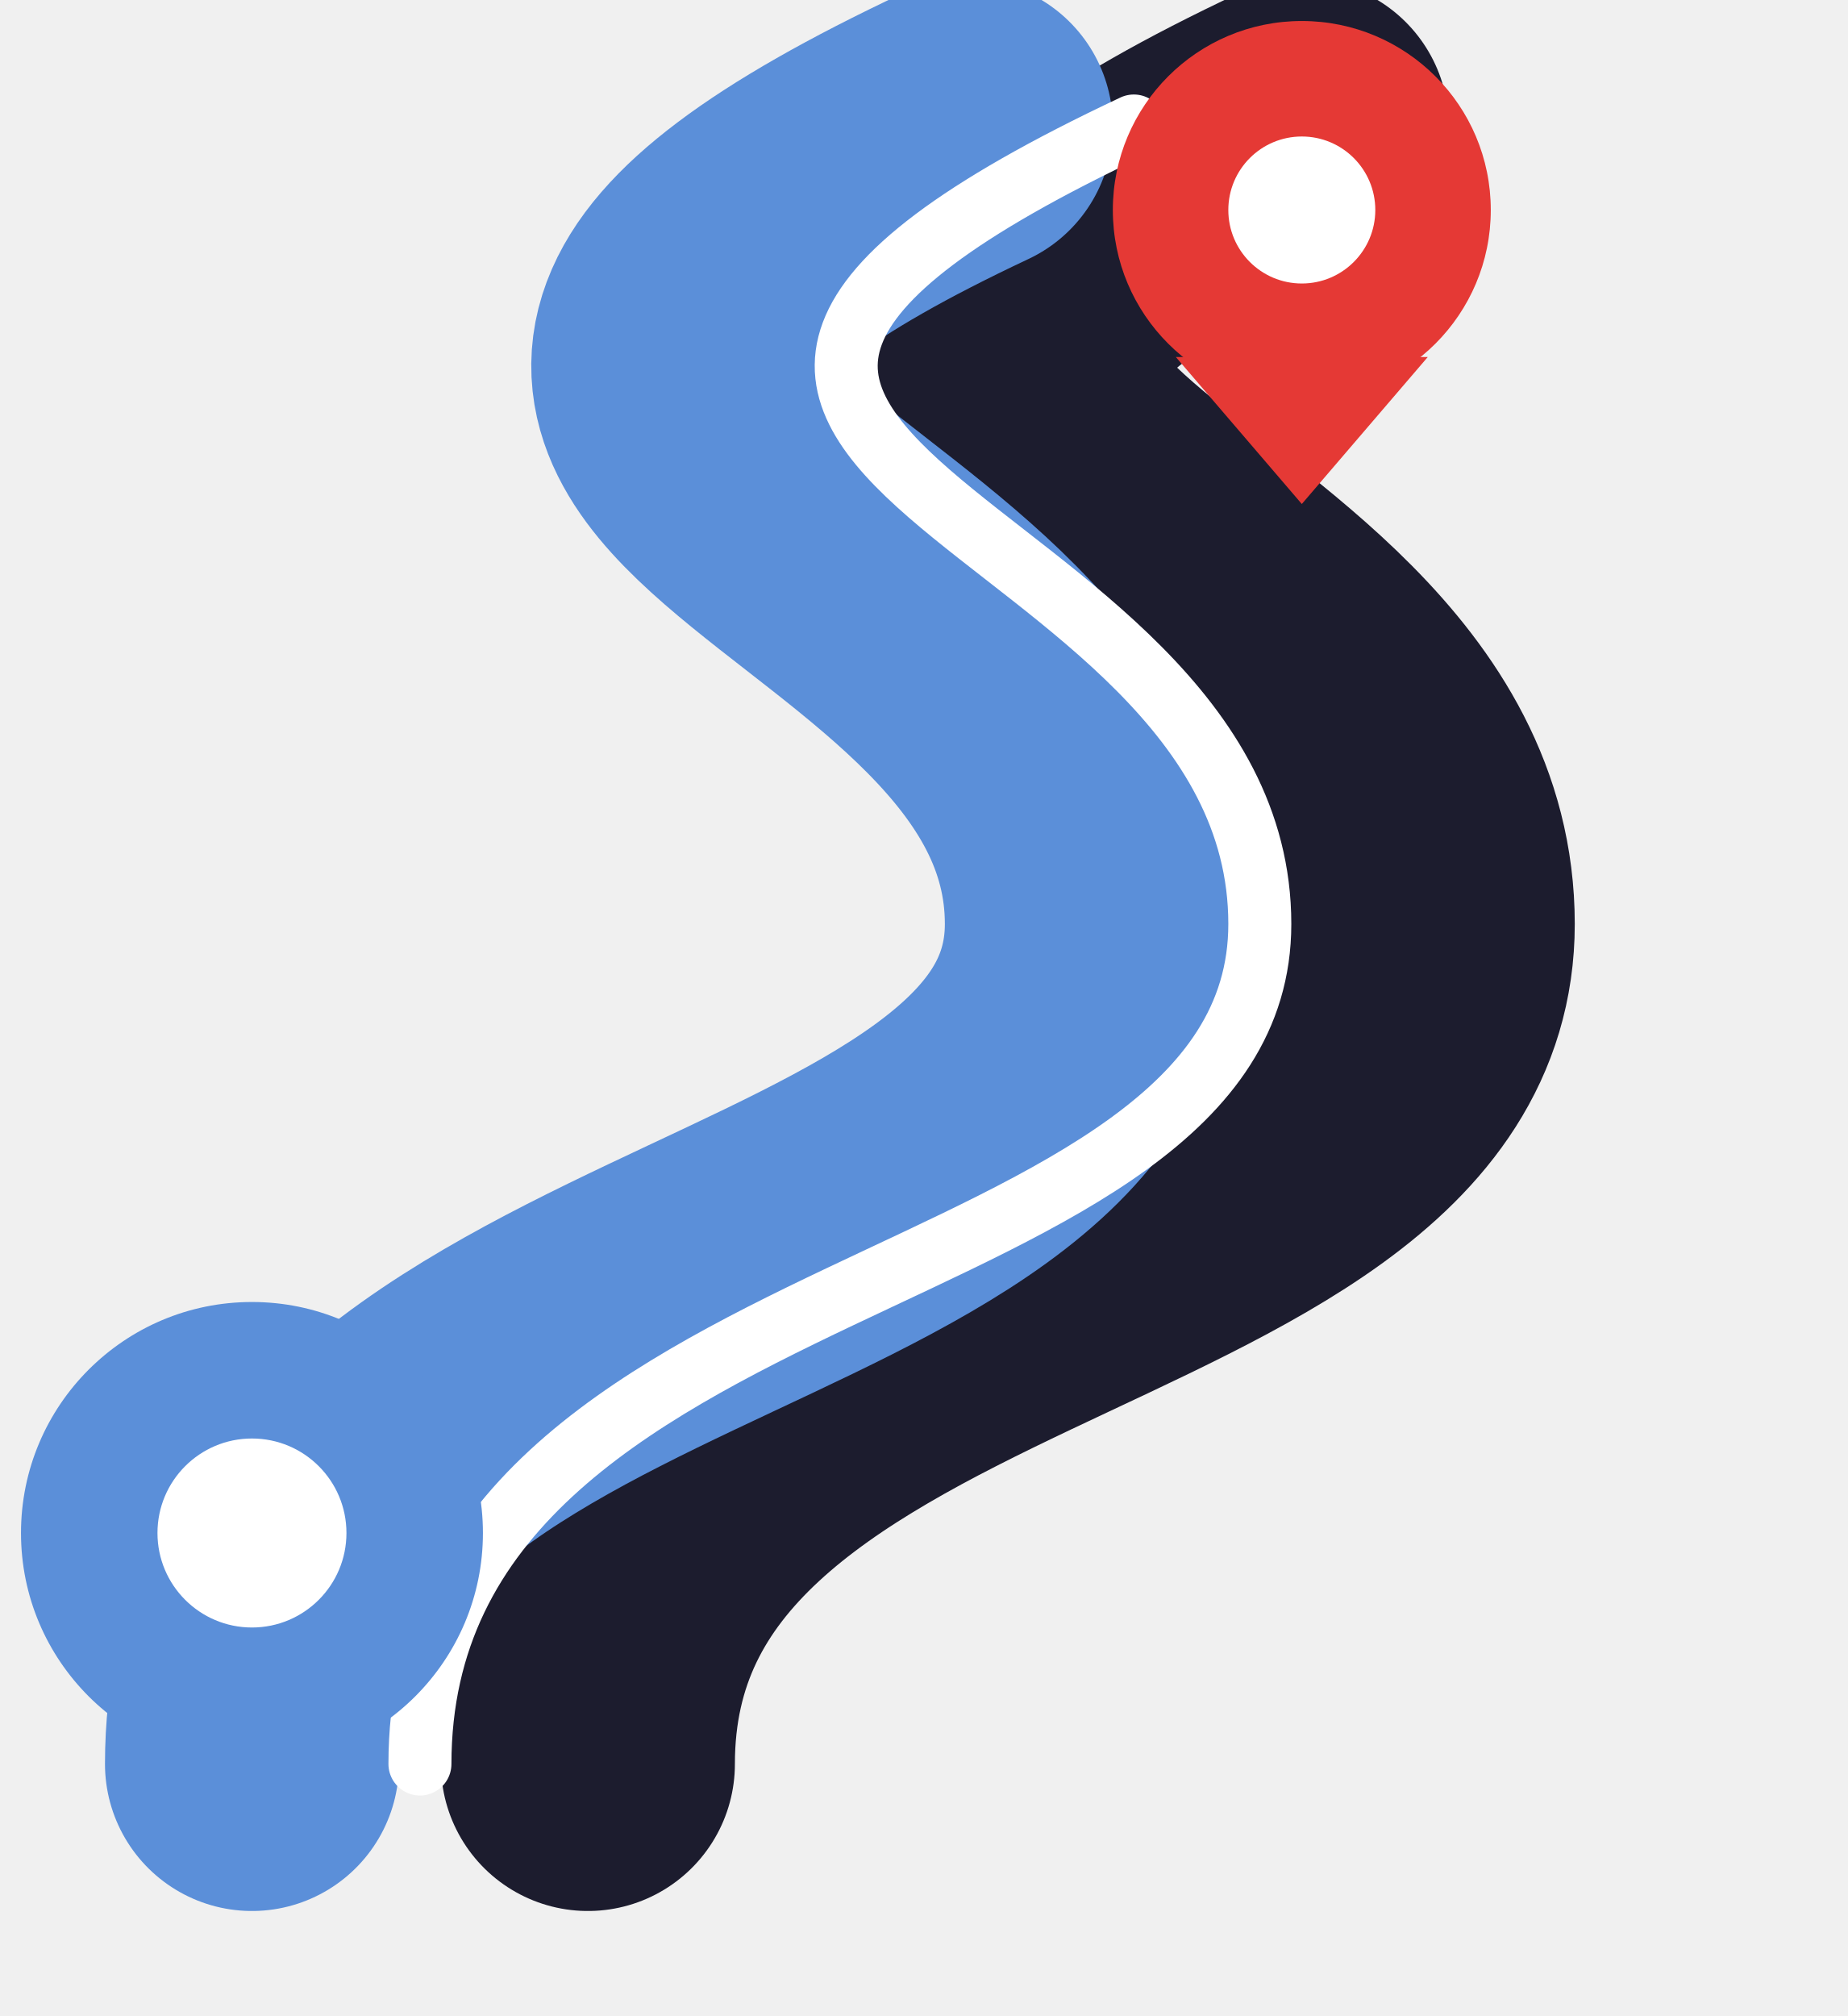
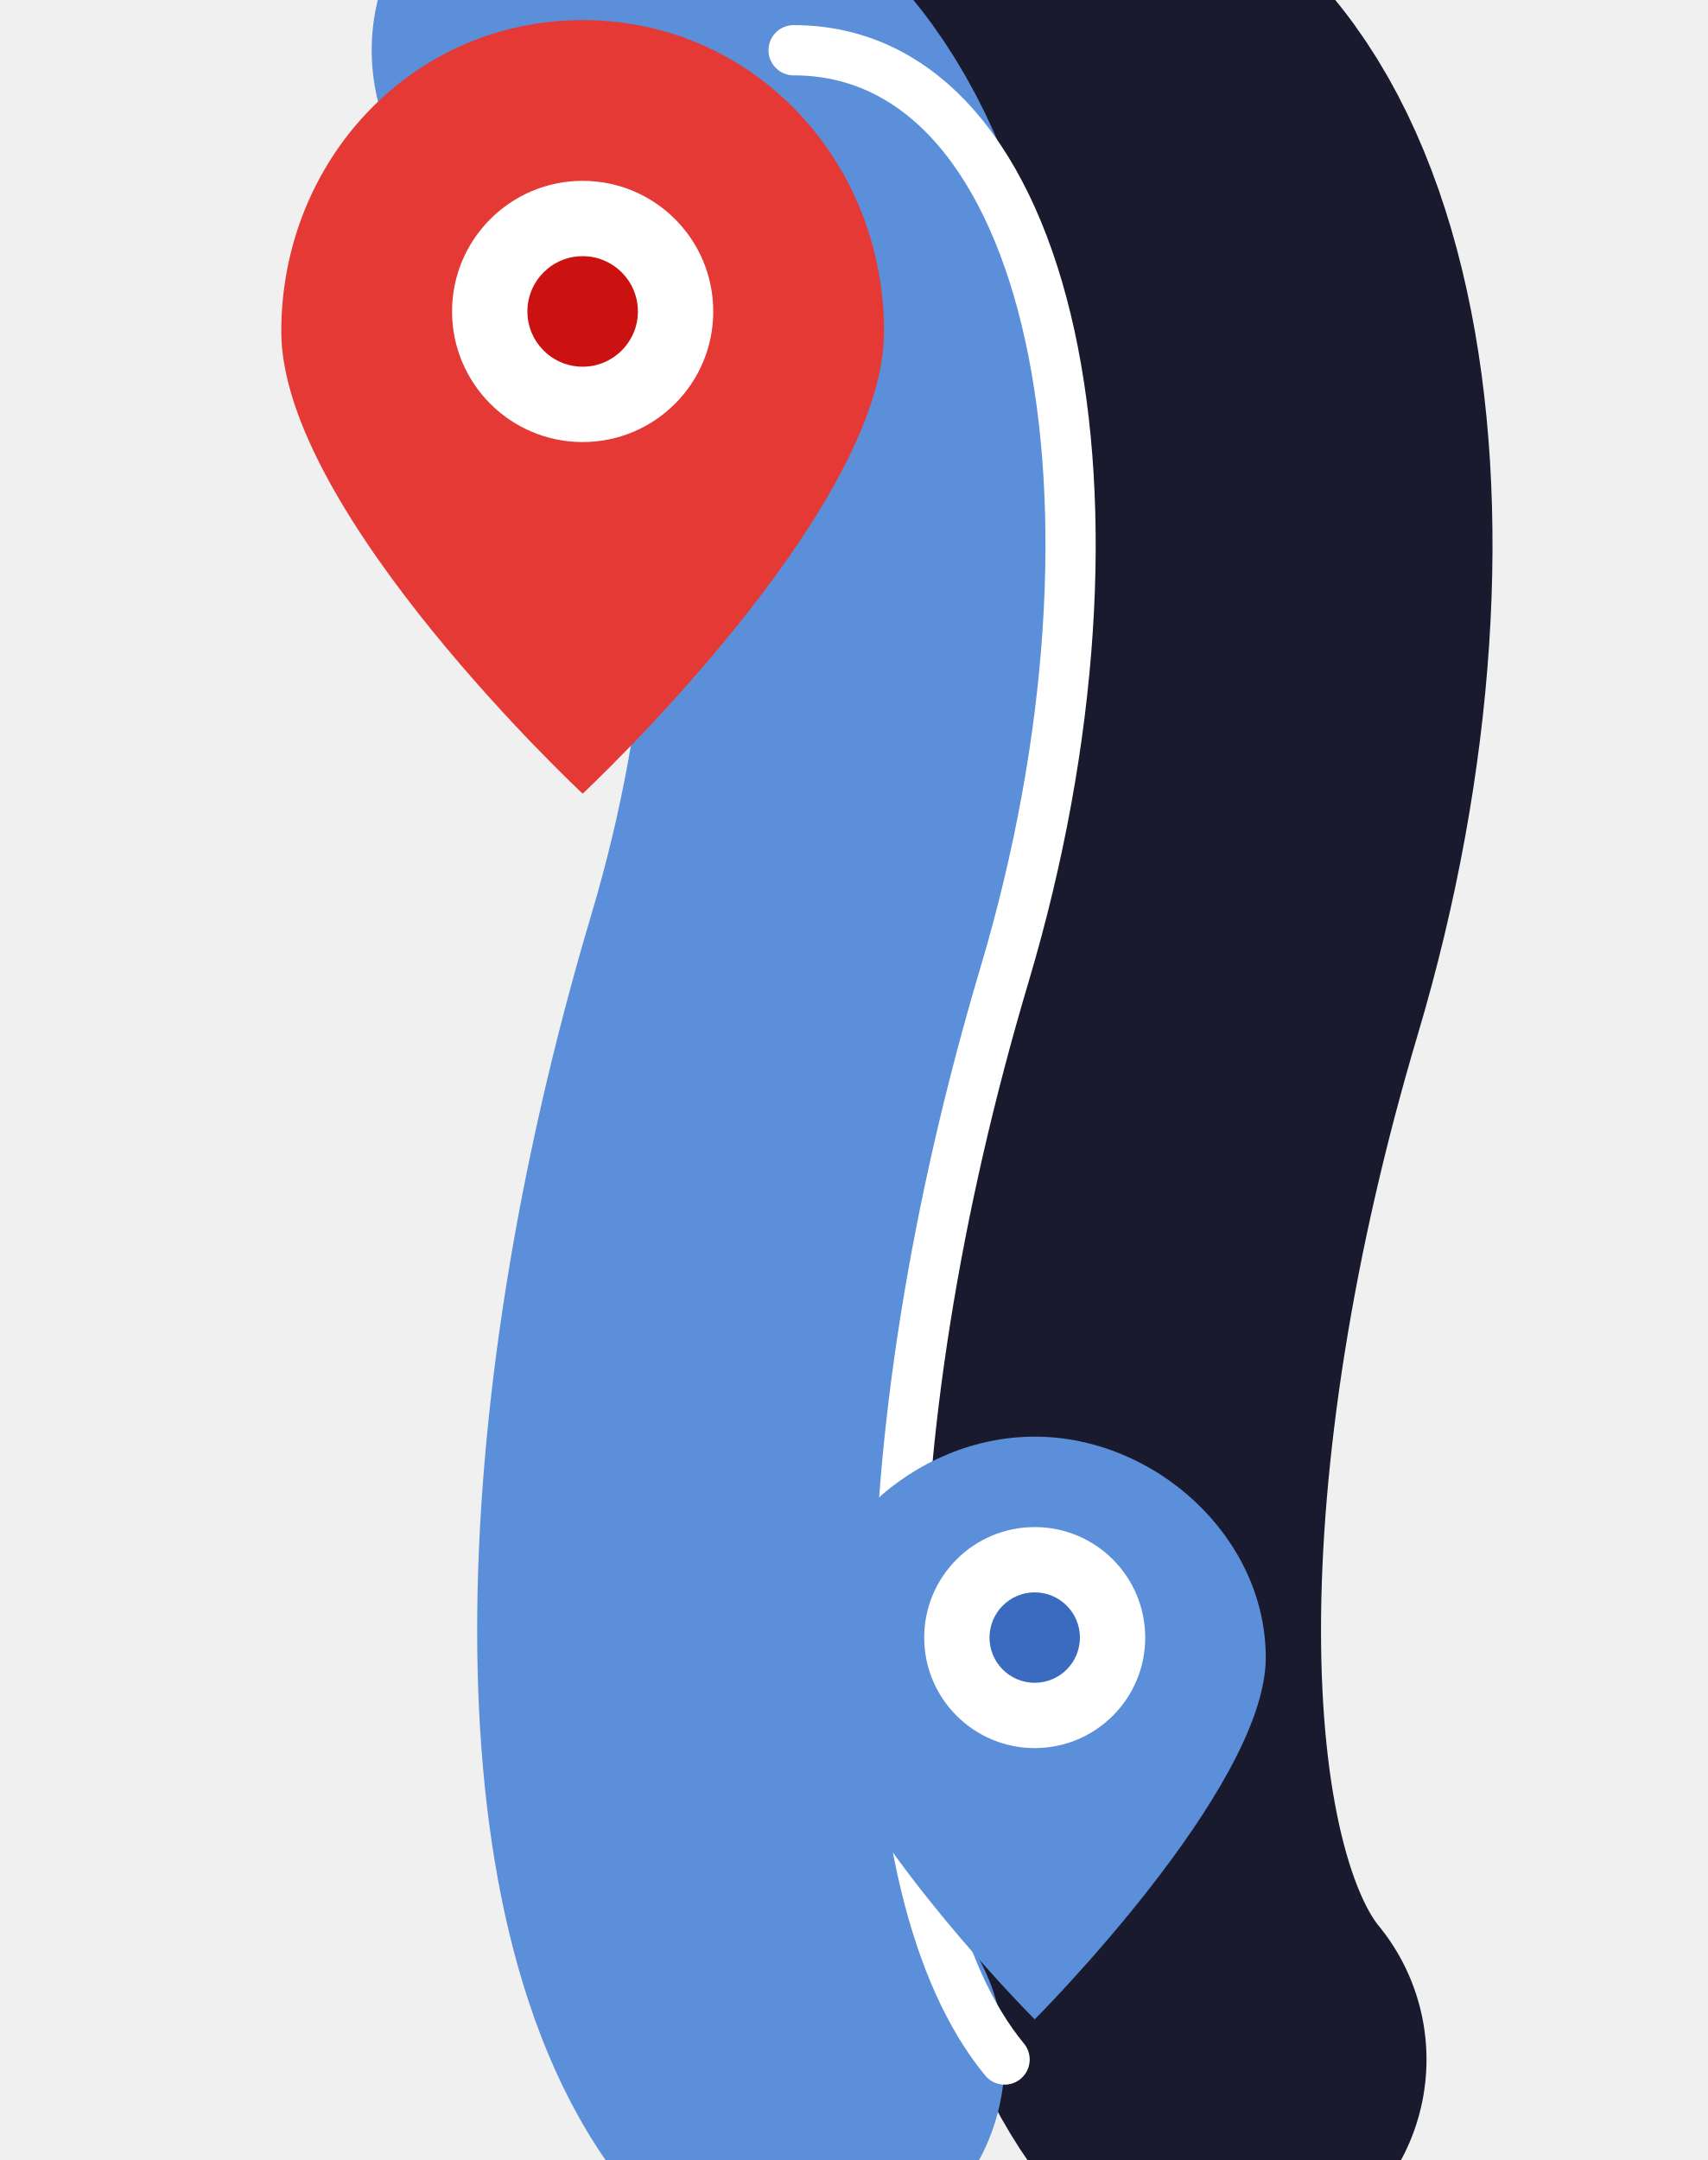
- <svg xmlns="http://www.w3.org/2000/svg" viewBox="0 0 88 96" fill="none">
-   <path d="M28 84 C28 60 68 62 68 44 C68 24 28 22 62 6" stroke="#1C1C2E" stroke-width="14" stroke-linecap="round" fill="none" />
-   <path d="M12 84 C12 60 52 62 52 44 C52 24 12 22 46 6" stroke="#5B8FD9" stroke-width="14" stroke-linecap="round" fill="none" />
-   <path d="M20 84 C20 60 60 62 60 44 C60 24 20 22 54 6" stroke="white" stroke-width="3" stroke-linecap="round" fill="none" />
-   <circle cx="12" cy="73" r="11" fill="#5B8FD9" />
-   <circle cx="12" cy="73" r="4.5" fill="white" />
-   <path d="M5 81 L19 81 L12 90 Z" fill="#5B8FD9" />
-   <circle cx="62" cy="10" r="9" fill="#E53935" />
-   <circle cx="62" cy="10" r="3.5" fill="white" />
-   <path d="M56 17 L68 17 L62 24 Z" fill="#E53935" />
+ <svg xmlns="http://www.w3.org/2000/svg" viewBox="0 0 170 215">
+   <path d="M100 5C126 5 135 50 121 97C107 144 107 188 121 205" stroke="#1A1A2E" stroke-width="42" stroke-linecap="round" fill="none" />
+   <path d="M58 5C84 5 93 50 79 97C65 144 65 188 79 205" stroke="#5B8FD9" stroke-width="42" stroke-linecap="round" fill="none" />
+   <path d="M79 5C105 5 114 50 100 97C86 144 86 188 100 205" stroke="white" stroke-width="5" stroke-linecap="round" fill="none" />
+   <path d="M58 2C41 2 28 16 28 33C28 51 58 79 58 79C58 79 88 51 88 33C88 16 75 2 58 2Z" fill="#E53935" />
+   <circle cx="58" cy="31" r="13" fill="white" />
+   <circle cx="58" cy="31" r="5.5" fill="#CC1111" />
+   <path d="M103 143C91 143 80 153 80 165C80 178 103 201 103 201C103 201 126 178 126 165C126 153 115 143 103 143Z" fill="#5B8FD9" />
+   <circle cx="103" cy="163" r="11" fill="white" />
+   <circle cx="103" cy="163" r="4.5" fill="#3A6BBF" />
</svg>
